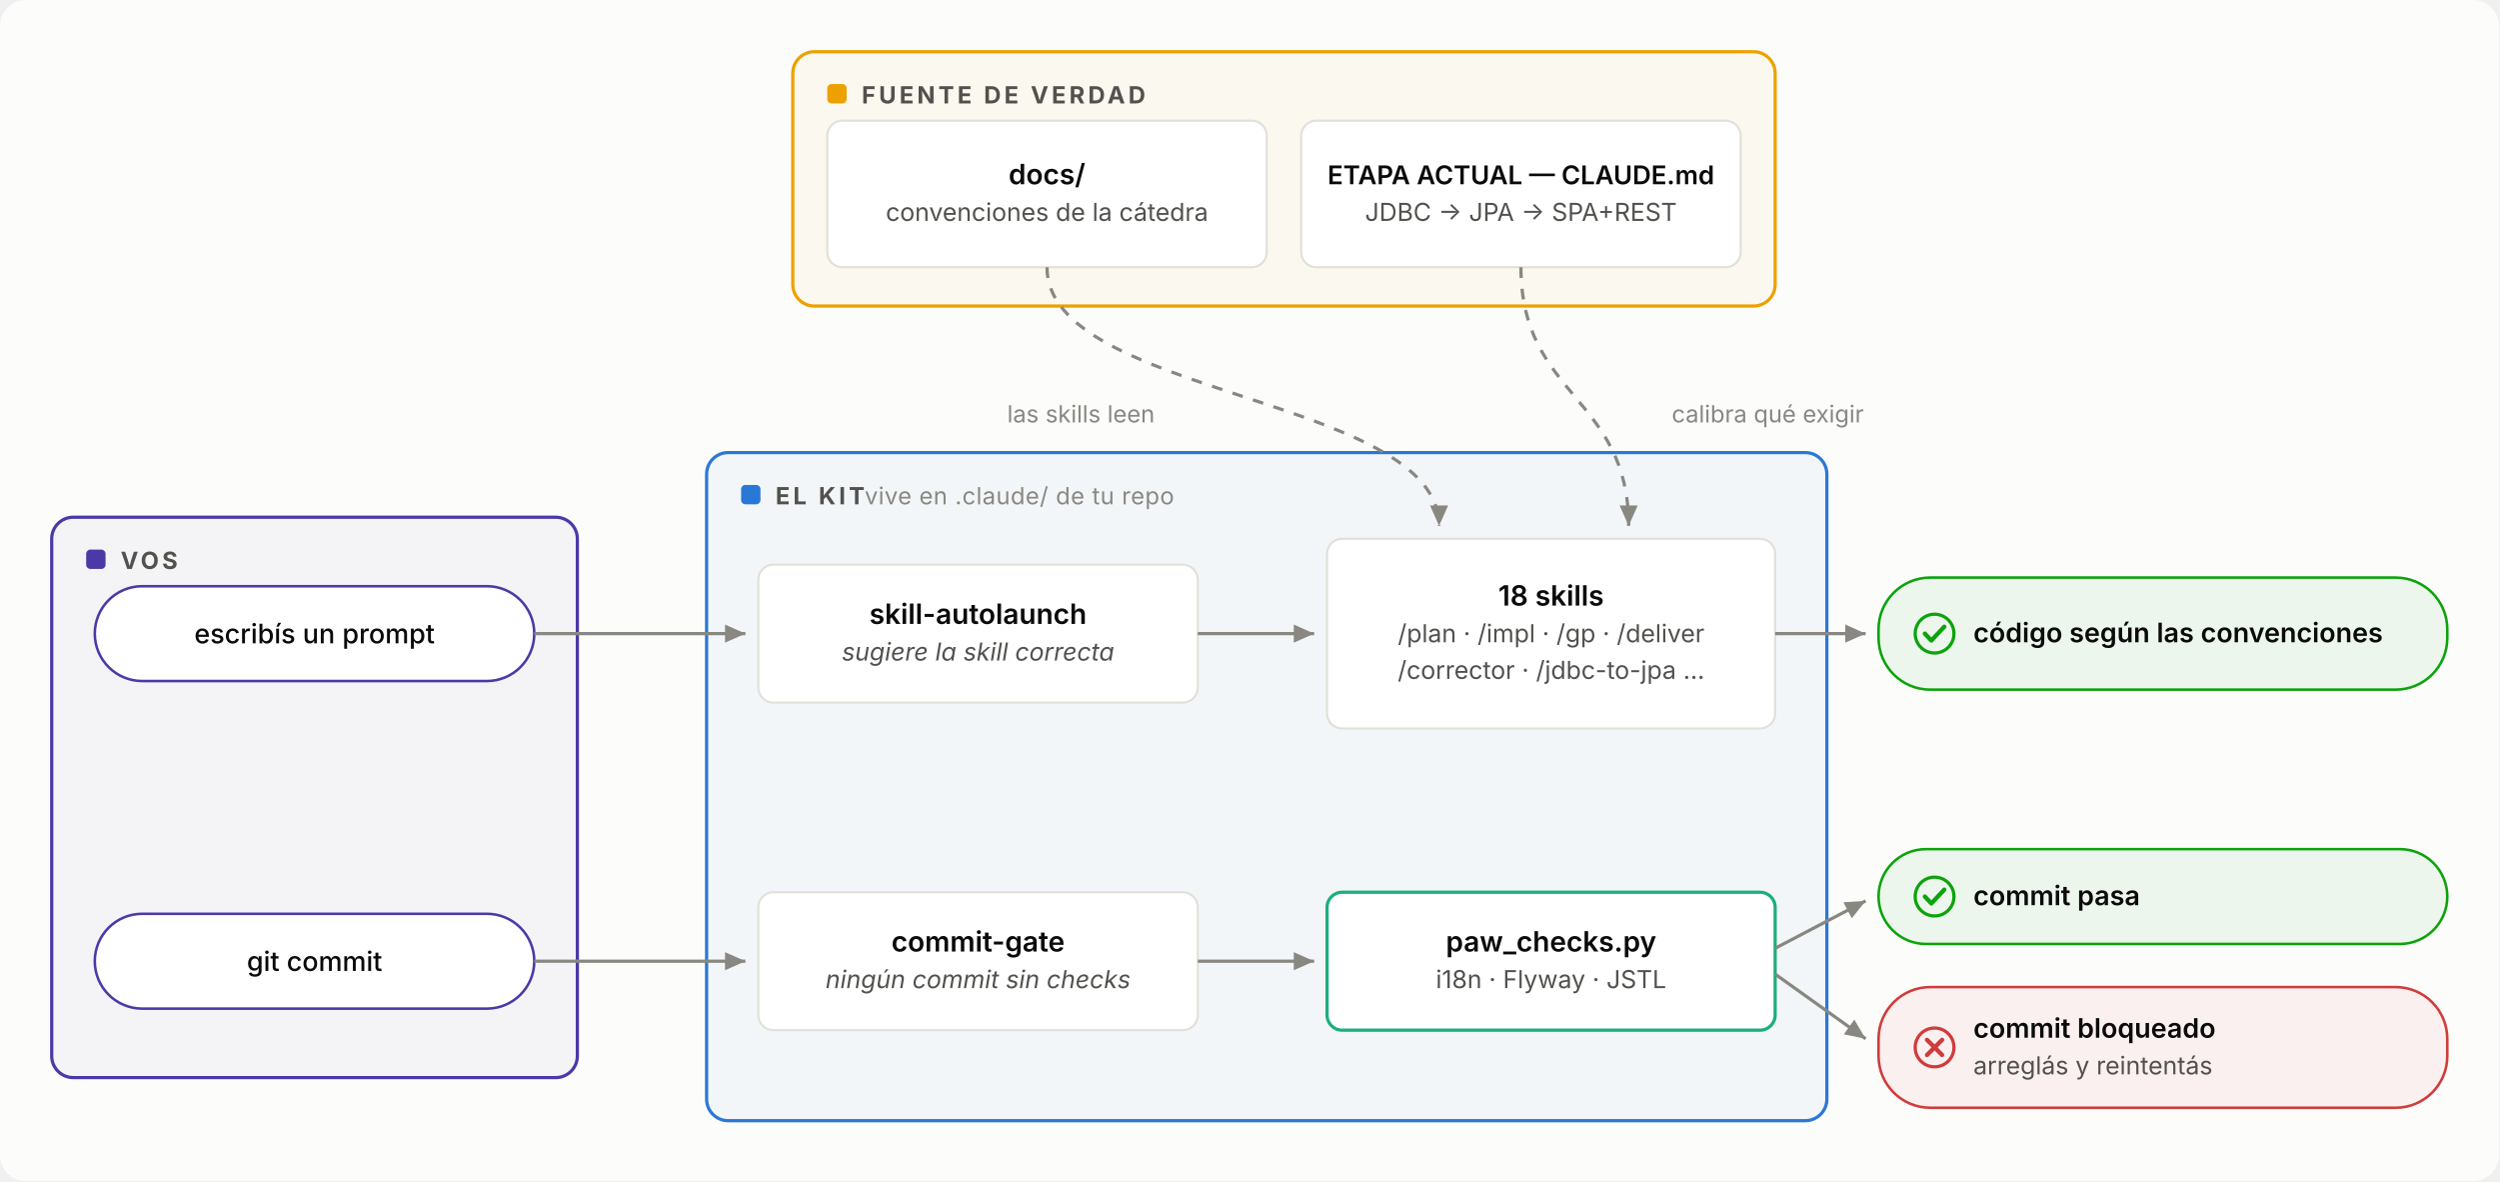
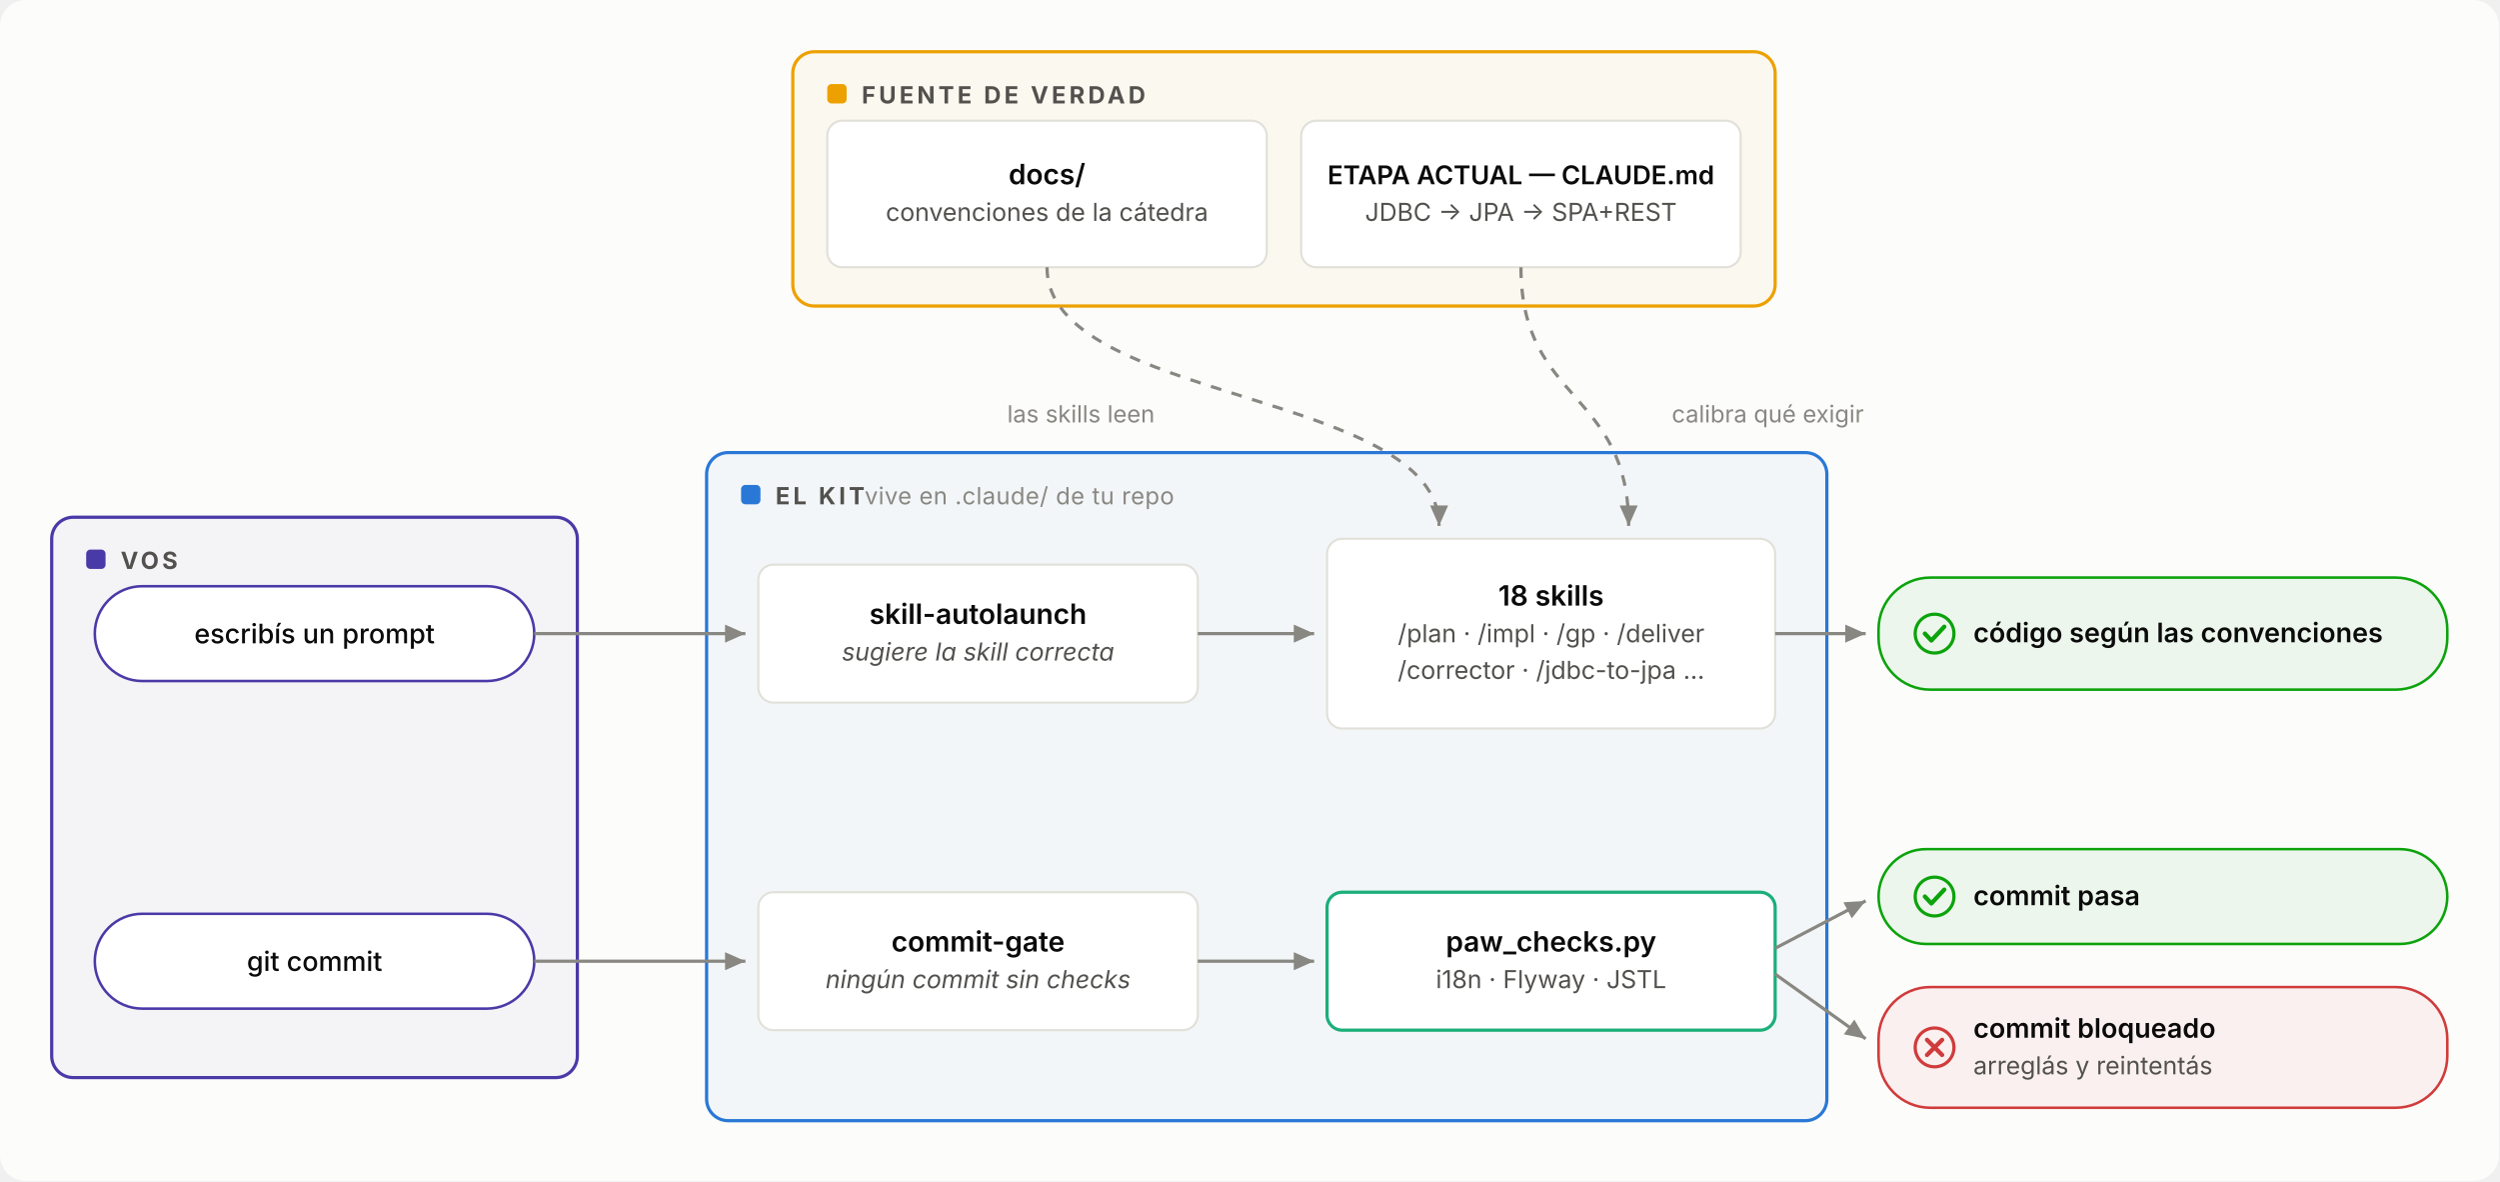
<svg xmlns="http://www.w3.org/2000/svg" viewBox="0 0 1160 548" font-family="system-ui, -apple-system, 'Segoe UI', sans-serif">
  <defs>
    <marker id="arr" viewBox="0 0 10 10" refX="9" refY="5" markerWidth="7" markerHeight="7" orient="auto-start-reverse">
      <path d="M 0 1 L 9 5 L 0 9 z" fill="#898781" />
    </marker>
  </defs>
  <rect x="0" y="0" width="1160" height="548" rx="12" fill="#fcfcfb" />
  <rect x="368" y="24" width="456" height="118" rx="10" fill="rgba(237,161,0,0.05)" stroke="#eda100" stroke-width="1.5" />
  <rect x="384" y="39" width="9" height="9" rx="2" fill="#eda100" />
  <text x="400" y="48" font-size="11" font-weight="700" letter-spacing="1.5" fill="#52514e">FUENTE DE VERDAD</text>
  <rect x="384" y="56" width="204" height="68" rx="7" fill="#ffffff" stroke="#e1e0d9" stroke-width="1" />
  <text x="486.0" y="85.5" font-size="13" font-weight="600" text-anchor="middle" fill="#0b0b0b">docs/</text>
  <text x="486.0" y="102.5" font-size="11.5" text-anchor="middle" fill="#52514e">convenciones de la cátedra</text>
  <rect x="604" y="56" width="204" height="68" rx="7" fill="#ffffff" stroke="#e1e0d9" stroke-width="1" />
  <text x="706.0" y="85.5" font-size="12" font-weight="600" text-anchor="middle" fill="#0b0b0b">ETAPA ACTUAL — CLAUDE.md</text>
  <text x="706.0" y="102.5" font-size="11.5" text-anchor="middle" fill="#52514e">JDBC → JPA → SPA+REST</text>
  <rect x="328" y="210" width="520" height="310" rx="10" fill="rgba(42,120,214,0.04)" stroke="#2a78d6" stroke-width="1.5" />
  <rect x="344" y="225" width="9" height="9" rx="2" fill="#2a78d6" />
  <text x="360" y="234" font-size="11" font-weight="700" letter-spacing="1.5" fill="#52514e">EL KIT<tspan font-weight="400" letter-spacing="0.2" fill="#898781">  vive en .claude/ de tu repo</tspan>
  </text>
  <rect x="352" y="262" width="204" height="64" rx="7" fill="#ffffff" stroke="#e1e0d9" stroke-width="1" />
  <text x="454.0" y="289.5" font-size="13" font-weight="600" text-anchor="middle" fill="#0b0b0b">skill-autolaunch</text>
  <text x="454.0" y="306.5" font-size="11.5" font-style="italic" text-anchor="middle" fill="#52514e">sugiere la skill correcta</text>
  <rect x="616" y="250" width="208" height="88" rx="7" fill="#ffffff" stroke="#e1e0d9" stroke-width="1" />
  <text x="720.0" y="281.0" font-size="13" font-weight="600" text-anchor="middle" fill="#0b0b0b">18 skills</text>
  <text x="720.0" y="298.0" font-size="11.5" text-anchor="middle" fill="#52514e">/plan · /impl · /gp · /deliver</text>
  <text x="720.0" y="315.0" font-size="11.5" text-anchor="middle" fill="#52514e">/corrector · /jdbc-to-jpa …</text>
  <rect x="352" y="414" width="204" height="64" rx="7" fill="#ffffff" stroke="#e1e0d9" stroke-width="1" />
  <text x="454.0" y="441.5" font-size="13" font-weight="600" text-anchor="middle" fill="#0b0b0b">commit-gate</text>
  <text x="454.0" y="458.5" font-size="11.5" font-style="italic" text-anchor="middle" fill="#52514e">ningún commit sin checks</text>
  <rect x="616" y="414" width="208" height="64" rx="7" fill="#ffffff" stroke="#1baf7a" stroke-width="1.5" />
  <text x="720.0" y="441.5" font-size="13" font-weight="600" text-anchor="middle" fill="#0b0b0b">paw_checks.py</text>
  <text x="720.0" y="458.5" font-size="11.5" text-anchor="middle" fill="#52514e">i18n · Flyway · JSTL</text>
  <line x1="556" y1="294" x2="610" y2="294" stroke="#898781" stroke-width="1.5" marker-end="url(#arr)" />
  <line x1="556" y1="446" x2="610" y2="446" stroke="#898781" stroke-width="1.5" marker-end="url(#arr)" />
  <rect x="24" y="240" width="244" height="260" rx="10" fill="rgba(74,58,167,0.04)" stroke="#4a3aa7" stroke-width="1.5" />
  <rect x="40" y="255" width="9" height="9" rx="2" fill="#4a3aa7" />
  <text x="56" y="264" font-size="11" font-weight="700" letter-spacing="1.5" fill="#52514e">VOS</text>
  <rect x="44" y="272" width="204" height="44" rx="22.0" fill="#ffffff" stroke="#4a3aa7" stroke-width="1.2" />
  <text x="146.0" y="298.5" font-size="12.5" font-weight="500" text-anchor="middle" fill="#0b0b0b">escribís un prompt</text>
  <rect x="44" y="424" width="204" height="44" rx="22.0" fill="#ffffff" stroke="#4a3aa7" stroke-width="1.2" />
  <text x="146.0" y="450.5" font-size="12.5" font-weight="500" text-anchor="middle" fill="#0b0b0b">git commit</text>
  <line x1="248" y1="294" x2="346" y2="294" stroke="#898781" stroke-width="1.5" marker-end="url(#arr)" />
  <line x1="248" y1="446" x2="346" y2="446" stroke="#898781" stroke-width="1.5" marker-end="url(#arr)" />
-   <path d="M 486 124 C 486 184.0, 668 184.0, 668 244" fill="none" stroke="#898781" stroke-width="1.5" stroke-dasharray="5 5" marker-end="url(#arr)" />
-   <path d="M 706 124 C 706 184.0, 756 184.0, 756 244" fill="none" stroke="#898781" stroke-width="1.5" stroke-dasharray="5 5" marker-end="url(#arr)" />
-   <text x="536" y="196" font-size="11" text-anchor="end" fill="#898781">las skills leen</text>
-   <text x="776" y="196" font-size="11" text-anchor="start" fill="#898781">calibra qué exigir</text>
+   <path d="M 486 124 C 486 187, 668 181, 668 244" fill="none" stroke="#898781" stroke-width="1.5" stroke-dasharray="5 5" marker-end="url(#arr)" />
+   <path d="M 706 124 C 706 187, 756 181, 756 244" fill="none" stroke="#898781" stroke-width="1.5" stroke-dasharray="5 5" marker-end="url(#arr)" />
+   <text x="536" y="196" font-size="11" text-anchor="end" stroke="#fcfcfb" stroke-width="5" paint-order="stroke" stroke-linejoin="round" fill="#898781">las skills leen</text>
+   <text x="776" y="196" font-size="11" text-anchor="start" stroke="#fcfcfb" stroke-width="5" paint-order="stroke" stroke-linejoin="round" fill="#898781">calibra qué exigir</text>
  <rect x="872" y="268" width="264" height="52" rx="24" fill="rgba(12,163,12,0.06)" stroke="#0ca30c" stroke-width="1.2" />
  <circle cx="898" cy="294.0" r="9" fill="none" stroke="#0ca30c" stroke-width="1.5" />
  <path d="M 893.5 294.0 l 3 3.2 l 6 -6.4" fill="none" stroke="#0ca30c" stroke-width="2" stroke-linecap="round" stroke-linejoin="round" />
  <text x="916" y="298.0" font-size="12.5" font-weight="600" fill="#0b0b0b">código según las convenciones</text>
  <rect x="872" y="394" width="264" height="44" rx="22.0" fill="rgba(12,163,12,0.06)" stroke="#0ca30c" stroke-width="1.2" />
  <circle cx="898" cy="416.0" r="9" fill="none" stroke="#0ca30c" stroke-width="1.5" />
  <path d="M 893.5 416.0 l 3 3.2 l 6 -6.4" fill="none" stroke="#0ca30c" stroke-width="2" stroke-linecap="round" stroke-linejoin="round" />
  <text x="916" y="420.0" font-size="12.5" font-weight="600" fill="#0b0b0b">commit pasa</text>
  <rect x="872" y="458" width="264" height="56" rx="24" fill="rgba(208,59,59,0.06)" stroke="#d03b3b" stroke-width="1.2" />
  <circle cx="898" cy="486.0" r="9" fill="none" stroke="#d03b3b" stroke-width="1.5" />
  <path d="M 894.5 482.5 l 7 7 M 901.5 482.5 l -7 7" fill="none" stroke="#d03b3b" stroke-width="2" stroke-linecap="round" />
  <text x="916" y="481.5" font-size="12.5" font-weight="600" fill="#0b0b0b">commit bloqueado</text>
  <text x="916" y="498.5" font-size="11.5" fill="#52514e">arreglás y reintentás</text>
  <line x1="824" y1="294" x2="866" y2="294" stroke="#898781" stroke-width="1.5" marker-end="url(#arr)" />
  <line x1="824" y1="440" x2="866" y2="418" stroke="#898781" stroke-width="1.5" marker-end="url(#arr)" />
  <line x1="824" y1="452" x2="866" y2="482" stroke="#898781" stroke-width="1.5" marker-end="url(#arr)" />
</svg>
